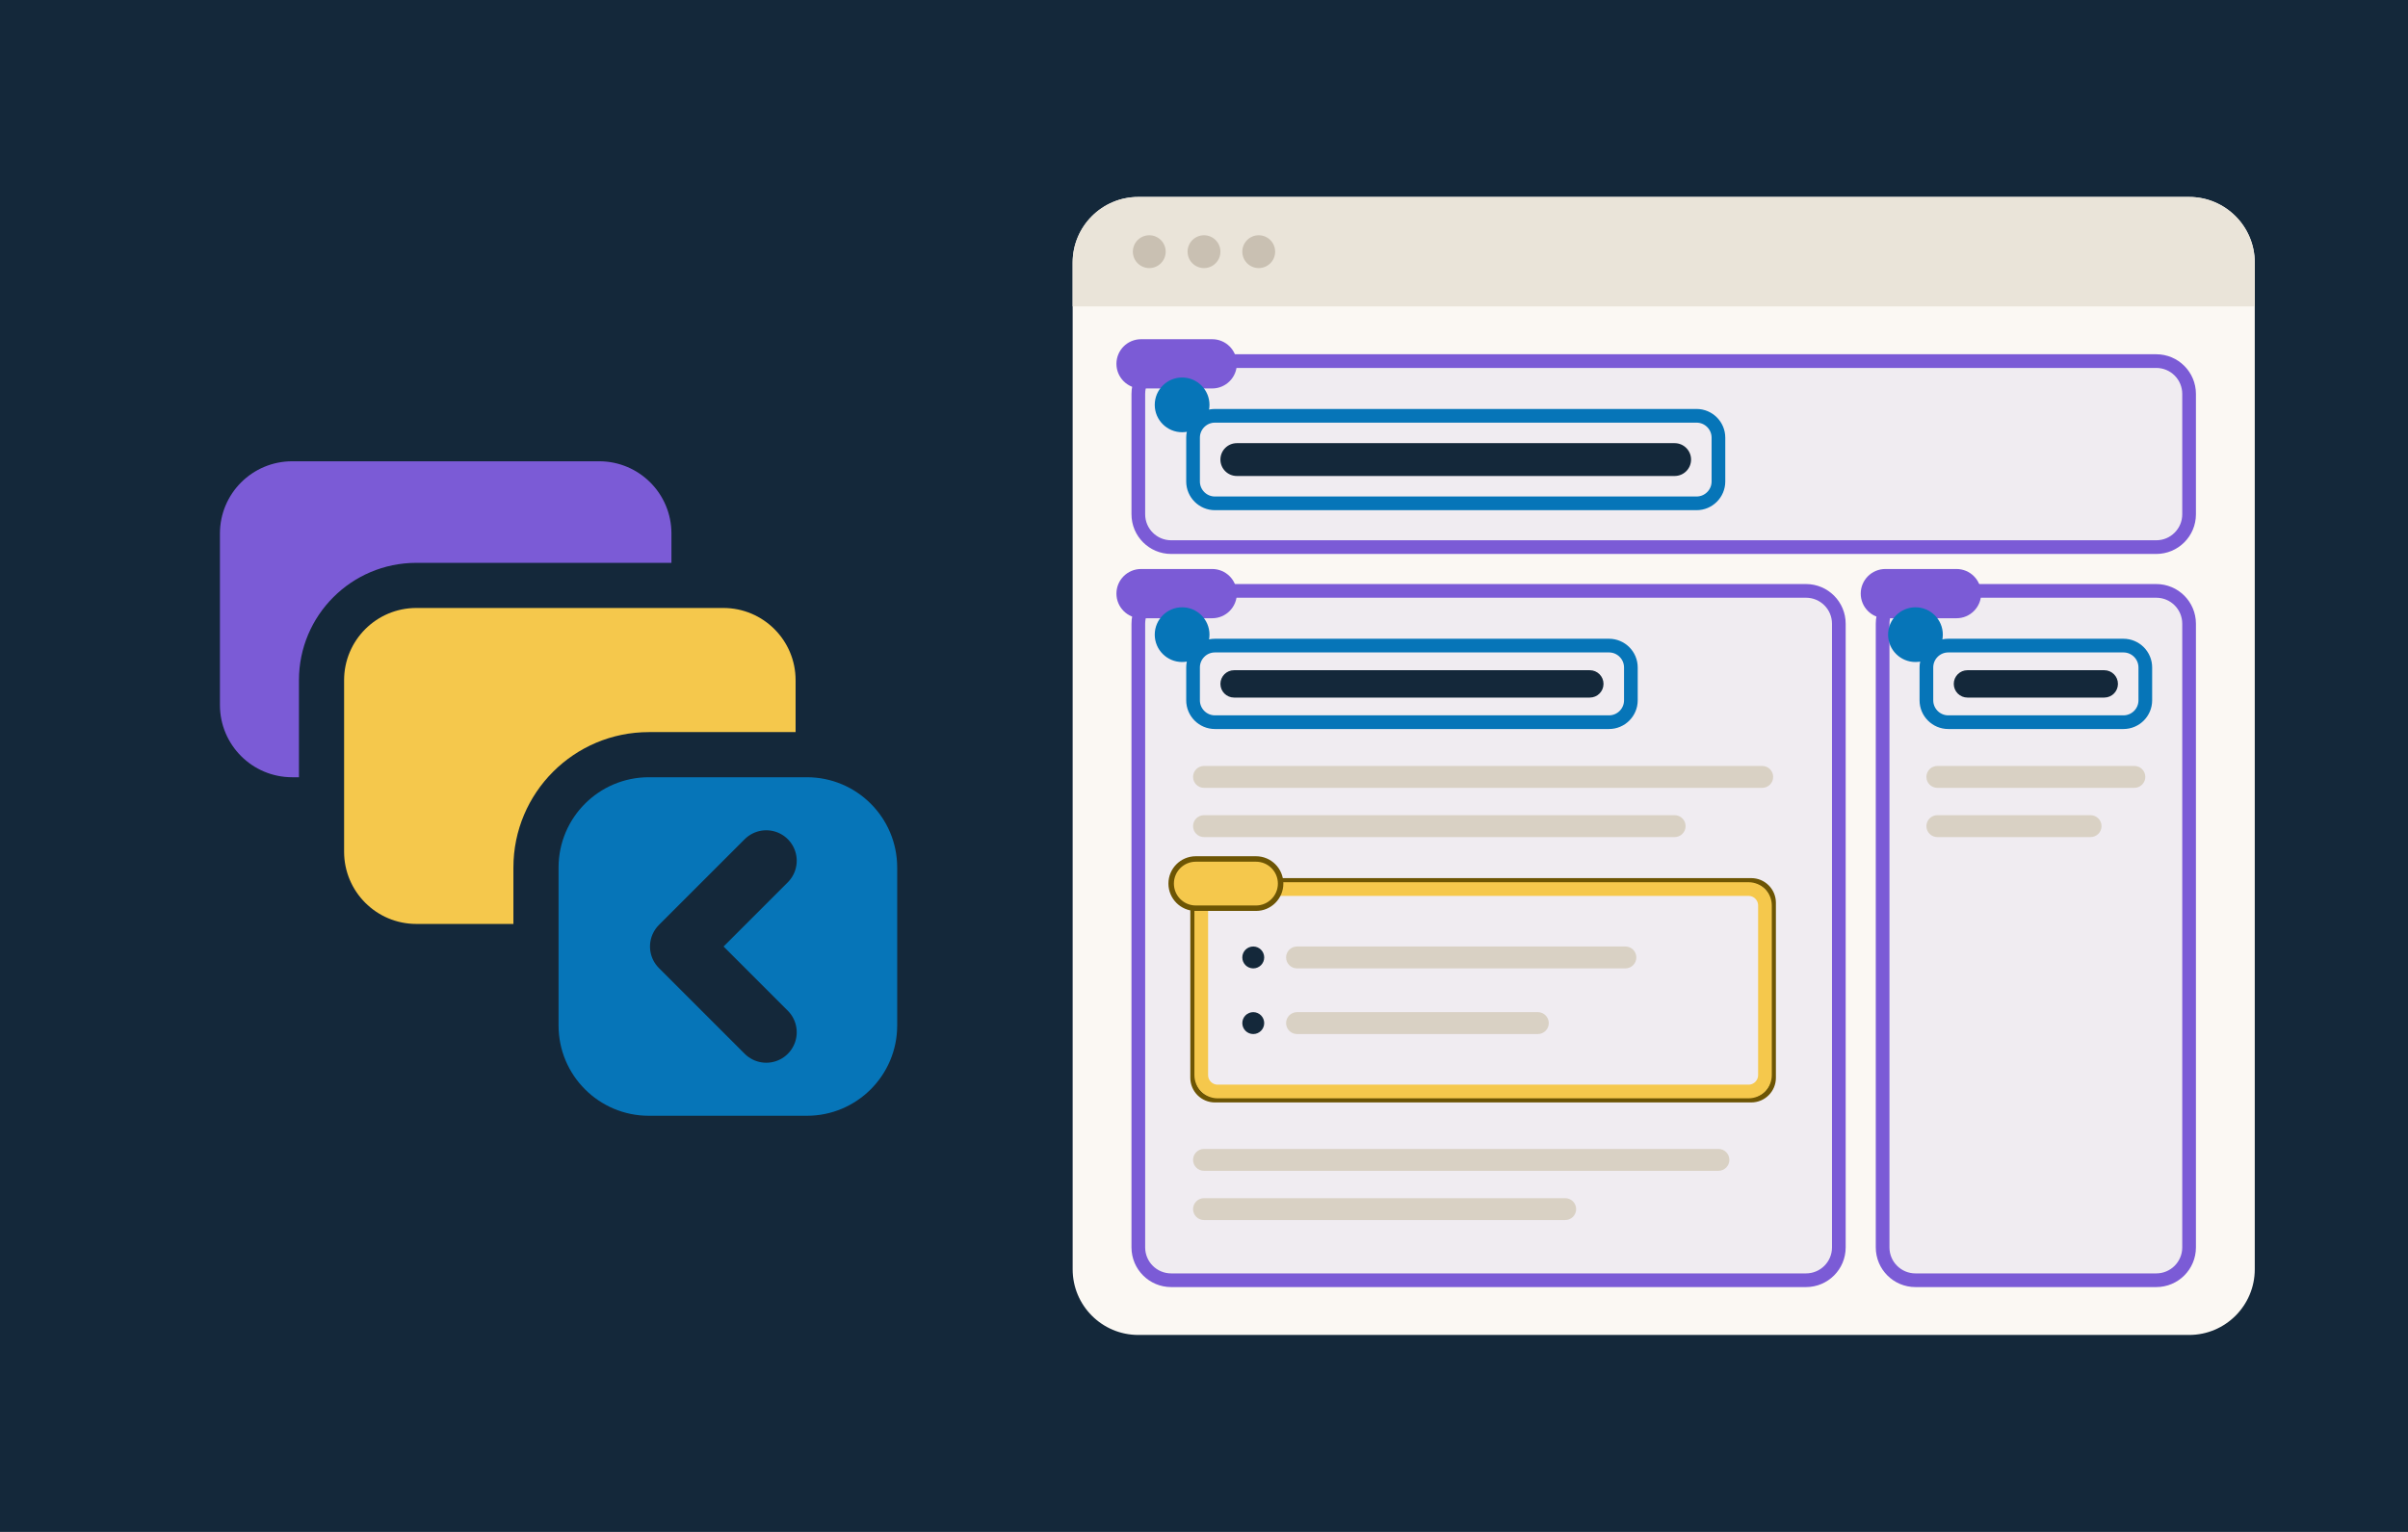
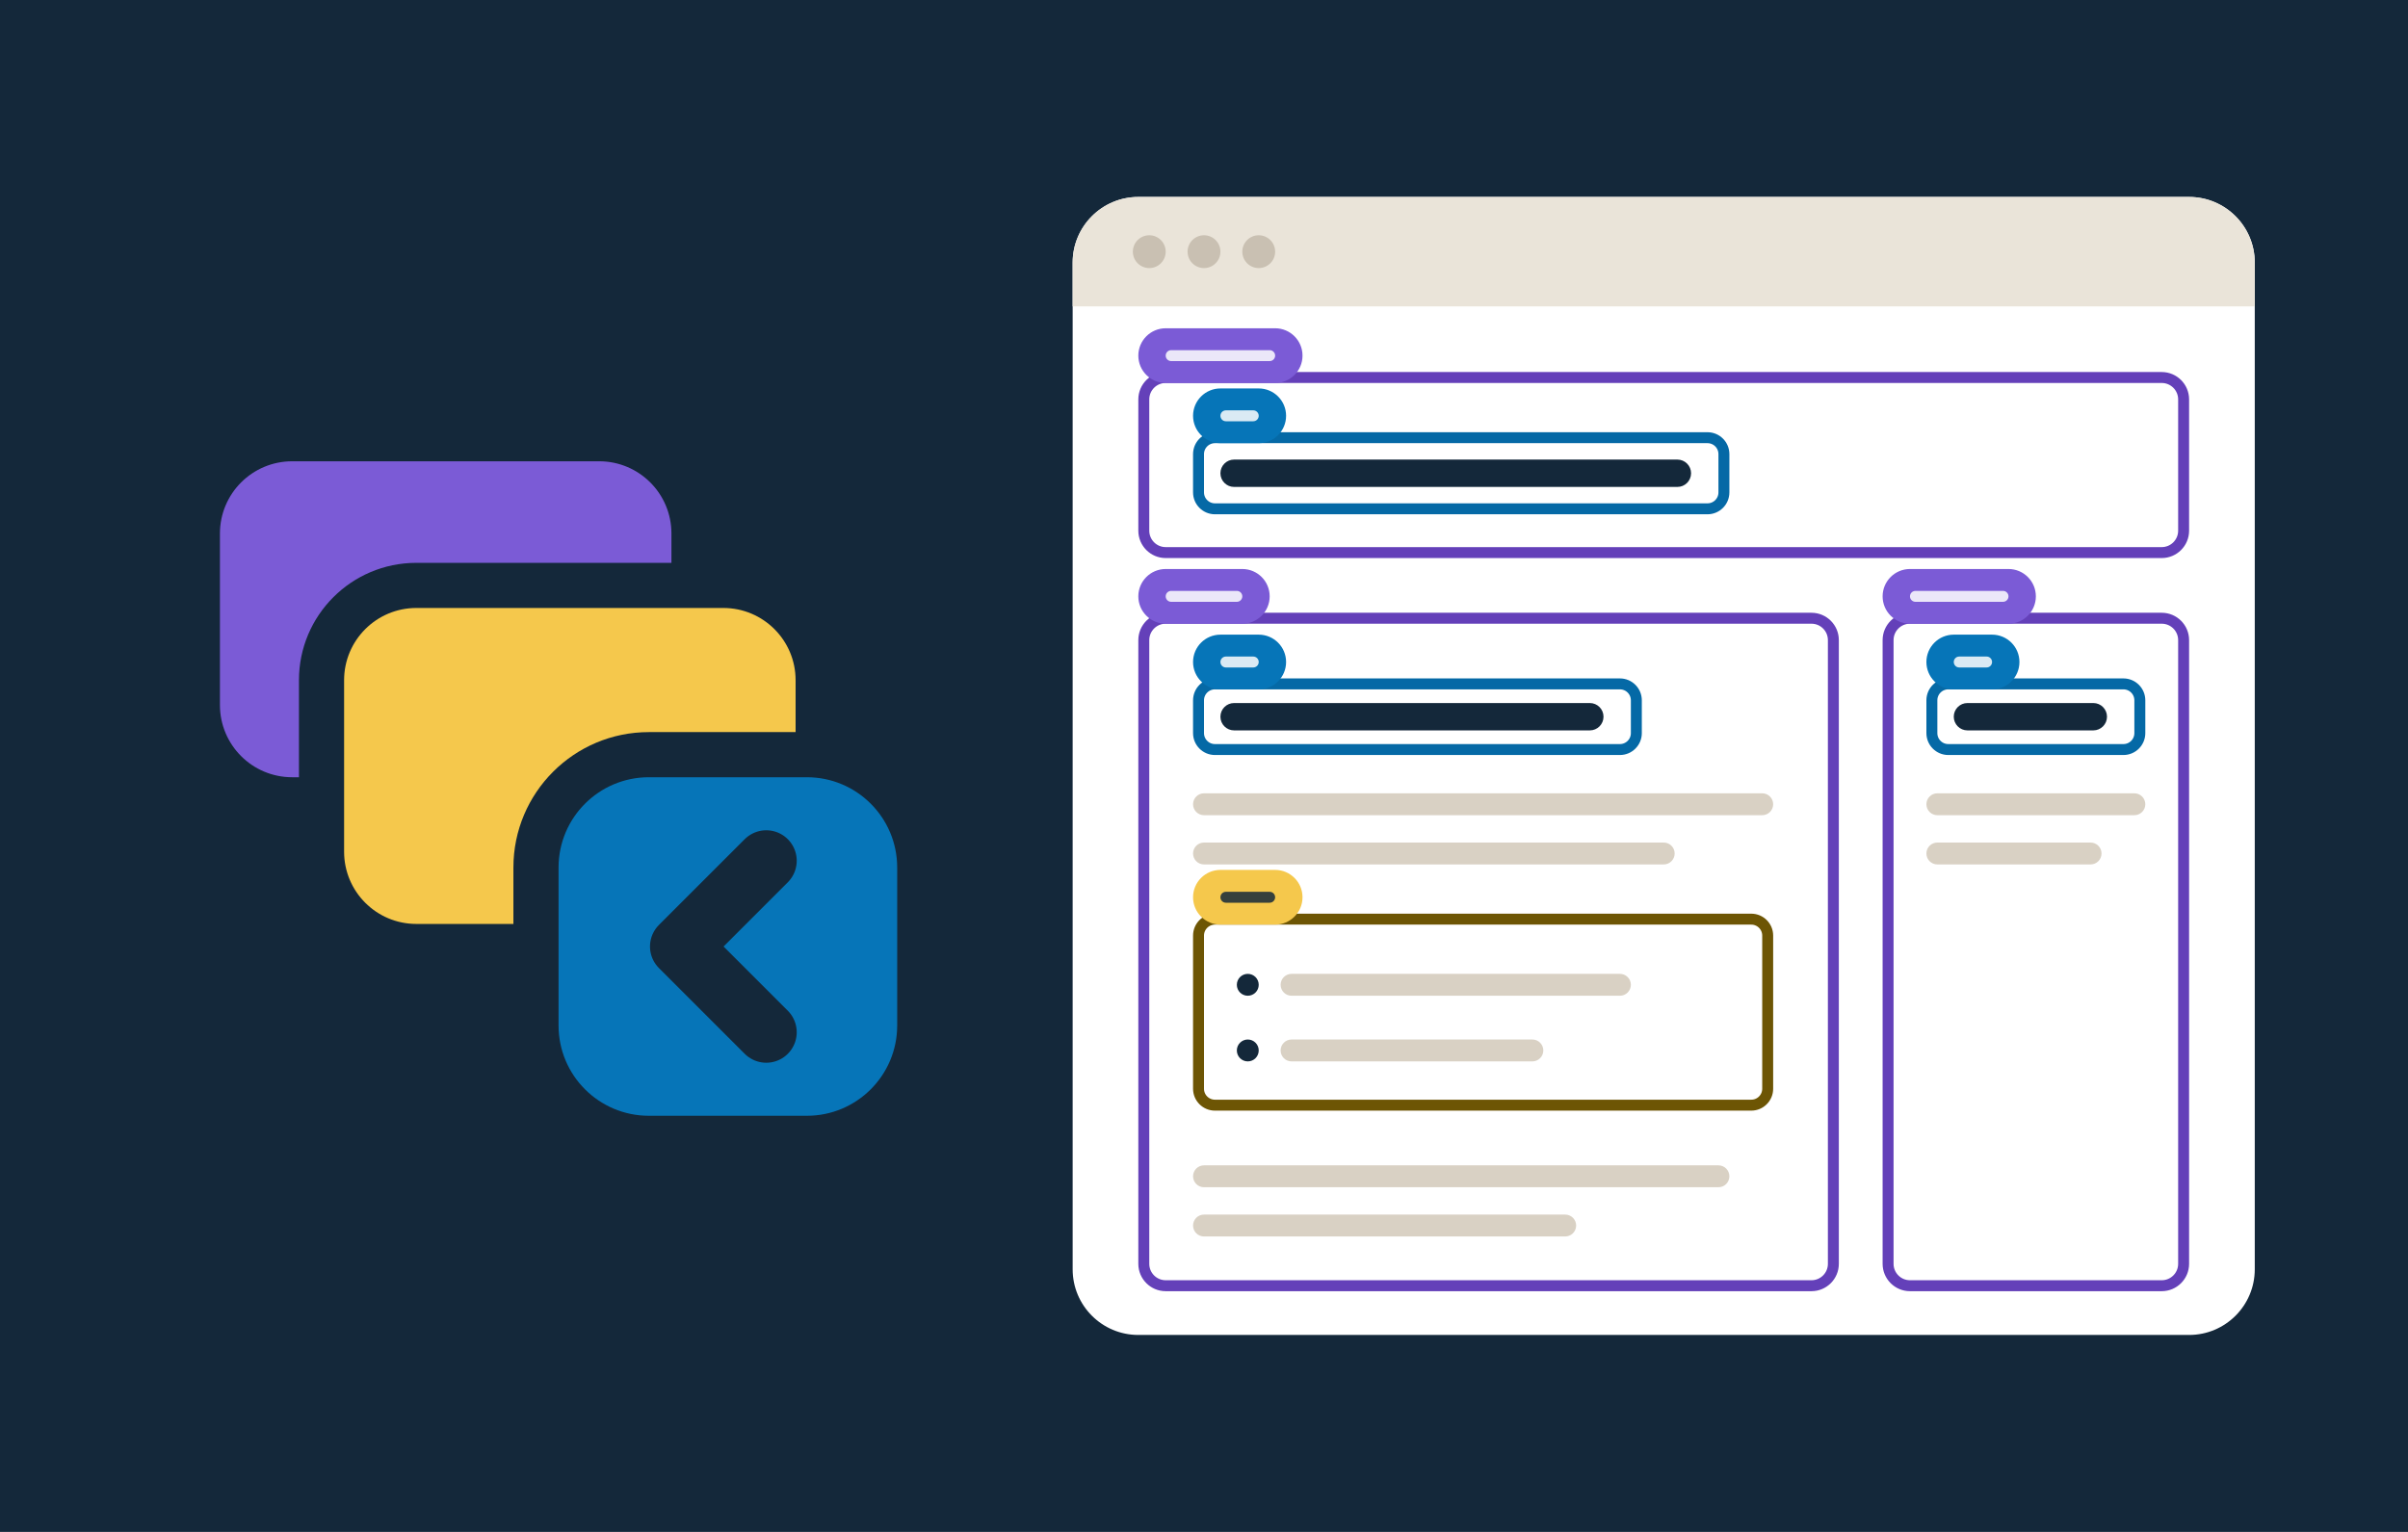
<svg xmlns="http://www.w3.org/2000/svg" width="440" height="280" viewBox="0 0 440 280">
  <rect width="440" height="280" fill="#14283A" />
  <svg x="34" y="74" width="132" height="132" viewBox="0 0 16 16">
    <defs>
-       <mask id="L0" maskUnits="userSpaceOnUse" x="-2" y="-2" width="20" height="20">
+       <mask id="am0" maskUnits="userSpaceOnUse" x="-2" y="-2" width="20" height="20">
        <rect x="-2" y="-2" width="20" height="20" fill="#fff" />
        <rect x="2.5" y="3.5" width="12" height="9" rx="2.6" fill="#000" />
        <rect x="7.25" y="7.25" width="9.5" height="9.5" rx="3" fill="#000" />
      </mask>
-       <mask id="L1" maskUnits="userSpaceOnUse" x="-2" y="-2" width="20" height="20">
+       <mask id="am1" maskUnits="userSpaceOnUse" x="-2" y="-2" width="20" height="20">
        <rect x="-2" y="-2" width="20" height="20" fill="#fff" />
        <rect x="7.25" y="7.25" width="9.5" height="9.5" rx="3" fill="#000" />
      </mask>
-       <mask id="L2" maskUnits="userSpaceOnUse" x="-2" y="-2" width="20" height="20">
+       <mask id="am2" maskUnits="userSpaceOnUse" x="-2" y="-2" width="20" height="20">
        <rect x="-2" y="-2" width="20" height="20" fill="#fff" />
        <path d="M12.85 10.1 10.95 12l1.9 1.9" fill="none" stroke="#000" stroke-width="1.35" stroke-linecap="round" stroke-linejoin="round" />
      </mask>
    </defs>
-     <rect x="0.75" y="1.25" width="10" height="7" rx="1.6" fill="#7B5BD6" mask="url(#L0)" />
-     <rect x="3.5" y="4.5" width="10" height="7" rx="1.6" fill="#F5C84C" mask="url(#L1)" />
-     <rect x="8.25" y="8.25" width="7.5" height="7.5" rx="2" fill="#0675B8" mask="url(#L2)" />
+     <rect x="0.75" y="1.25" width="10" height="7" rx="1.6" fill="#7B5BD6" mask="url(#am0)" />
+     <rect x="3.5" y="4.5" width="10" height="7" rx="1.6" fill="#F5C84C" mask="url(#am1)" />
+     <rect x="8.25" y="8.25" width="7.5" height="7.5" rx="2" fill="#0675B8" mask="url(#am2)" />
  </svg>
-   <g>
-     <rect x="196" y="36" width="216" height="208" rx="12" fill="#FBF8F3" />
-     <path d="M196 48a12 12 0 0 1 12-12h192a12 12 0 0 1 12 12v8H196z" fill="#EAE4D9" />
-     <circle cx="210" cy="46" r="3" fill="#C9C0B2" />
-     <circle cx="220" cy="46" r="3" fill="#C9C0B2" />
-     <circle cx="230" cy="46" r="3" fill="#C9C0B2" />
-     <rect x="208" y="66" width="192" height="34" rx="6" fill="#7B5BD6" fill-opacity=".08" stroke="#7B5BD6" stroke-width="2.5" />
-     <rect x="204" y="62" width="22" height="9" rx="4.5" fill="#7B5BD6" />
-     <rect x="218" y="76" width="96" height="16" rx="4" fill="none" stroke="#0675B8" stroke-width="2.5" />
-     <rect x="223" y="81" width="86" height="6" rx="3" fill="#14283A" />
-     <circle cx="216" cy="74" r="5" fill="#0675B8" />
-     <rect x="208" y="108" width="128" height="126" rx="6" fill="#7B5BD6" fill-opacity=".08" stroke="#7B5BD6" stroke-width="2.5" />
-     <rect x="204" y="104" width="22" height="9" rx="4.5" fill="#7B5BD6" />
-     <rect x="218" y="118" width="80" height="14" rx="4" fill="none" stroke="#0675B8" stroke-width="2.5" />
-     <rect x="223" y="122.5" width="70" height="5" rx="2.5" fill="#14283A" />
-     <circle cx="216" cy="116" r="5" fill="#0675B8" />
-     <rect x="218" y="140" width="106" height="4" rx="2" fill="#D9D1C4" />
-     <rect x="218" y="149" width="90" height="4" rx="2" fill="#D9D1C4" />
-     <rect x="218" y="161" width="106" height="40" rx="4" fill="none" stroke="#6D5504" stroke-width="1" />
-     <rect x="219.5" y="162.5" width="103" height="37" rx="3" fill="none" stroke="#F5C84C" stroke-width="2.5" />
-     <rect x="214" y="157" width="20" height="9" rx="4.5" fill="#F5C84C" stroke="#6D5504" stroke-width="1" />
-     <circle cx="229" cy="175" r="2" fill="#14283A" />
-     <rect x="235" y="173" width="64" height="4" rx="2" fill="#D9D1C4" />
-     <circle cx="229" cy="187" r="2" fill="#14283A" />
-     <rect x="235" y="185" width="48" height="4" rx="2" fill="#D9D1C4" />
-     <rect x="218" y="210" width="98" height="4" rx="2" fill="#D9D1C4" />
-     <rect x="218" y="219" width="70" height="4" rx="2" fill="#D9D1C4" />
-     <rect x="344" y="108" width="56" height="126" rx="6" fill="#7B5BD6" fill-opacity=".08" stroke="#7B5BD6" stroke-width="2.5" />
-     <rect x="340" y="104" width="22" height="9" rx="4.5" fill="#7B5BD6" />
-     <rect x="352" y="118" width="40" height="14" rx="4" fill="none" stroke="#0675B8" stroke-width="2.5" />
-     <rect x="357" y="122.5" width="30" height="5" rx="2.5" fill="#14283A" />
-     <circle cx="350" cy="116" r="5" fill="#0675B8" />
-     <rect x="352" y="140" width="40" height="4" rx="2" fill="#D9D1C4" />
-     <rect x="352" y="149" width="32" height="4" rx="2" fill="#D9D1C4" />
-   </g>
+   <rect x="196" y="36" width="216" height="208" rx="12" fill="#FFFFFF" />
+   <path d="M196 48a12 12 0 0 1 12-12h192a12 12 0 0 1 12 12v8H196z" fill="#EAE4D9" />
+   <circle cx="210" cy="46" r="3" fill="#C9C0B2" />
+   <circle cx="220" cy="46" r="3" fill="#C9C0B2" />
+   <circle cx="230" cy="46" r="3" fill="#C9C0B2" />
+   <rect x="209" y="69" width="190" height="32" rx="4" fill="none" stroke="#6440B9" stroke-width="2" />
+   <rect x="208" y="60" width="30" height="10" rx="5.0" fill="#7B5BD6" />
+   <rect x="213.0" y="64.0" width="20" height="2" rx="1" fill="#FFFFFF" fill-opacity=".85" />
+   <rect x="219" y="80" width="96" height="13" rx="3" fill="none" stroke="#0569A6" stroke-width="2" />
+   <rect x="223" y="84.0" width="86" height="5" rx="2.5" fill="#14283A" />
+   <rect x="218" y="71" width="17" height="10" rx="5.0" fill="#0675B8" />
+   <rect x="223.0" y="75.0" width="7" height="2" rx="1" fill="#FFFFFF" fill-opacity=".85" />
+   <rect x="209" y="113" width="126" height="122" rx="4" fill="none" stroke="#6440B9" stroke-width="2" />
+   <rect x="208" y="104" width="24" height="10" rx="5.0" fill="#7B5BD6" />
+   <rect x="213.0" y="108.0" width="14" height="2" rx="1" fill="#FFFFFF" fill-opacity=".85" />
+   <rect x="219" y="125" width="80" height="12" rx="3" fill="none" stroke="#0569A6" stroke-width="2" />
+   <rect x="223" y="128.5" width="70" height="5" rx="2.5" fill="#14283A" />
+   <rect x="218" y="116" width="17" height="10" rx="5.0" fill="#0675B8" />
+   <rect x="223.0" y="120.0" width="7" height="2" rx="1" fill="#FFFFFF" fill-opacity=".85" />
+   <rect x="218" y="145" width="106" height="4" rx="2" fill="#D9D1C4" />
+   <rect x="218" y="154" width="88" height="4" rx="2" fill="#D9D1C4" />
+   <rect x="219" y="168" width="104" height="34" rx="3" fill="none" stroke="#6D5504" stroke-width="2" />
+   <rect x="218" y="159" width="20" height="10" rx="5.0" fill="#F5C84C" />
+   <rect x="223.0" y="163.0" width="10" height="2" rx="1" fill="#14283A" fill-opacity=".85" />
+   <circle cx="228" cy="180" r="2" fill="#14283A" />
+   <rect x="234" y="178" width="64" height="4" rx="2" fill="#D9D1C4" />
+   <circle cx="228" cy="192" r="2" fill="#14283A" />
+   <rect x="234" y="190" width="48" height="4" rx="2" fill="#D9D1C4" />
+   <rect x="218" y="213" width="98" height="4" rx="2" fill="#D9D1C4" />
+   <rect x="218" y="222" width="70" height="4" rx="2" fill="#D9D1C4" />
+   <rect x="345" y="113" width="54" height="122" rx="4" fill="none" stroke="#6440B9" stroke-width="2" />
+   <rect x="344" y="104" width="28" height="10" rx="5.0" fill="#7B5BD6" />
+   <rect x="349.0" y="108.0" width="18" height="2" rx="1" fill="#FFFFFF" fill-opacity=".85" />
+   <rect x="353" y="125" width="38" height="12" rx="3" fill="none" stroke="#0569A6" stroke-width="2" />
+   <rect x="357" y="128.5" width="28" height="5" rx="2.5" fill="#14283A" />
+   <rect x="352" y="116" width="17" height="10" rx="5.0" fill="#0675B8" />
+   <rect x="357.0" y="120.0" width="7" height="2" rx="1" fill="#FFFFFF" fill-opacity=".85" />
+   <rect x="352" y="145" width="40" height="4" rx="2" fill="#D9D1C4" />
+   <rect x="352" y="154" width="32" height="4" rx="2" fill="#D9D1C4" />
</svg>
